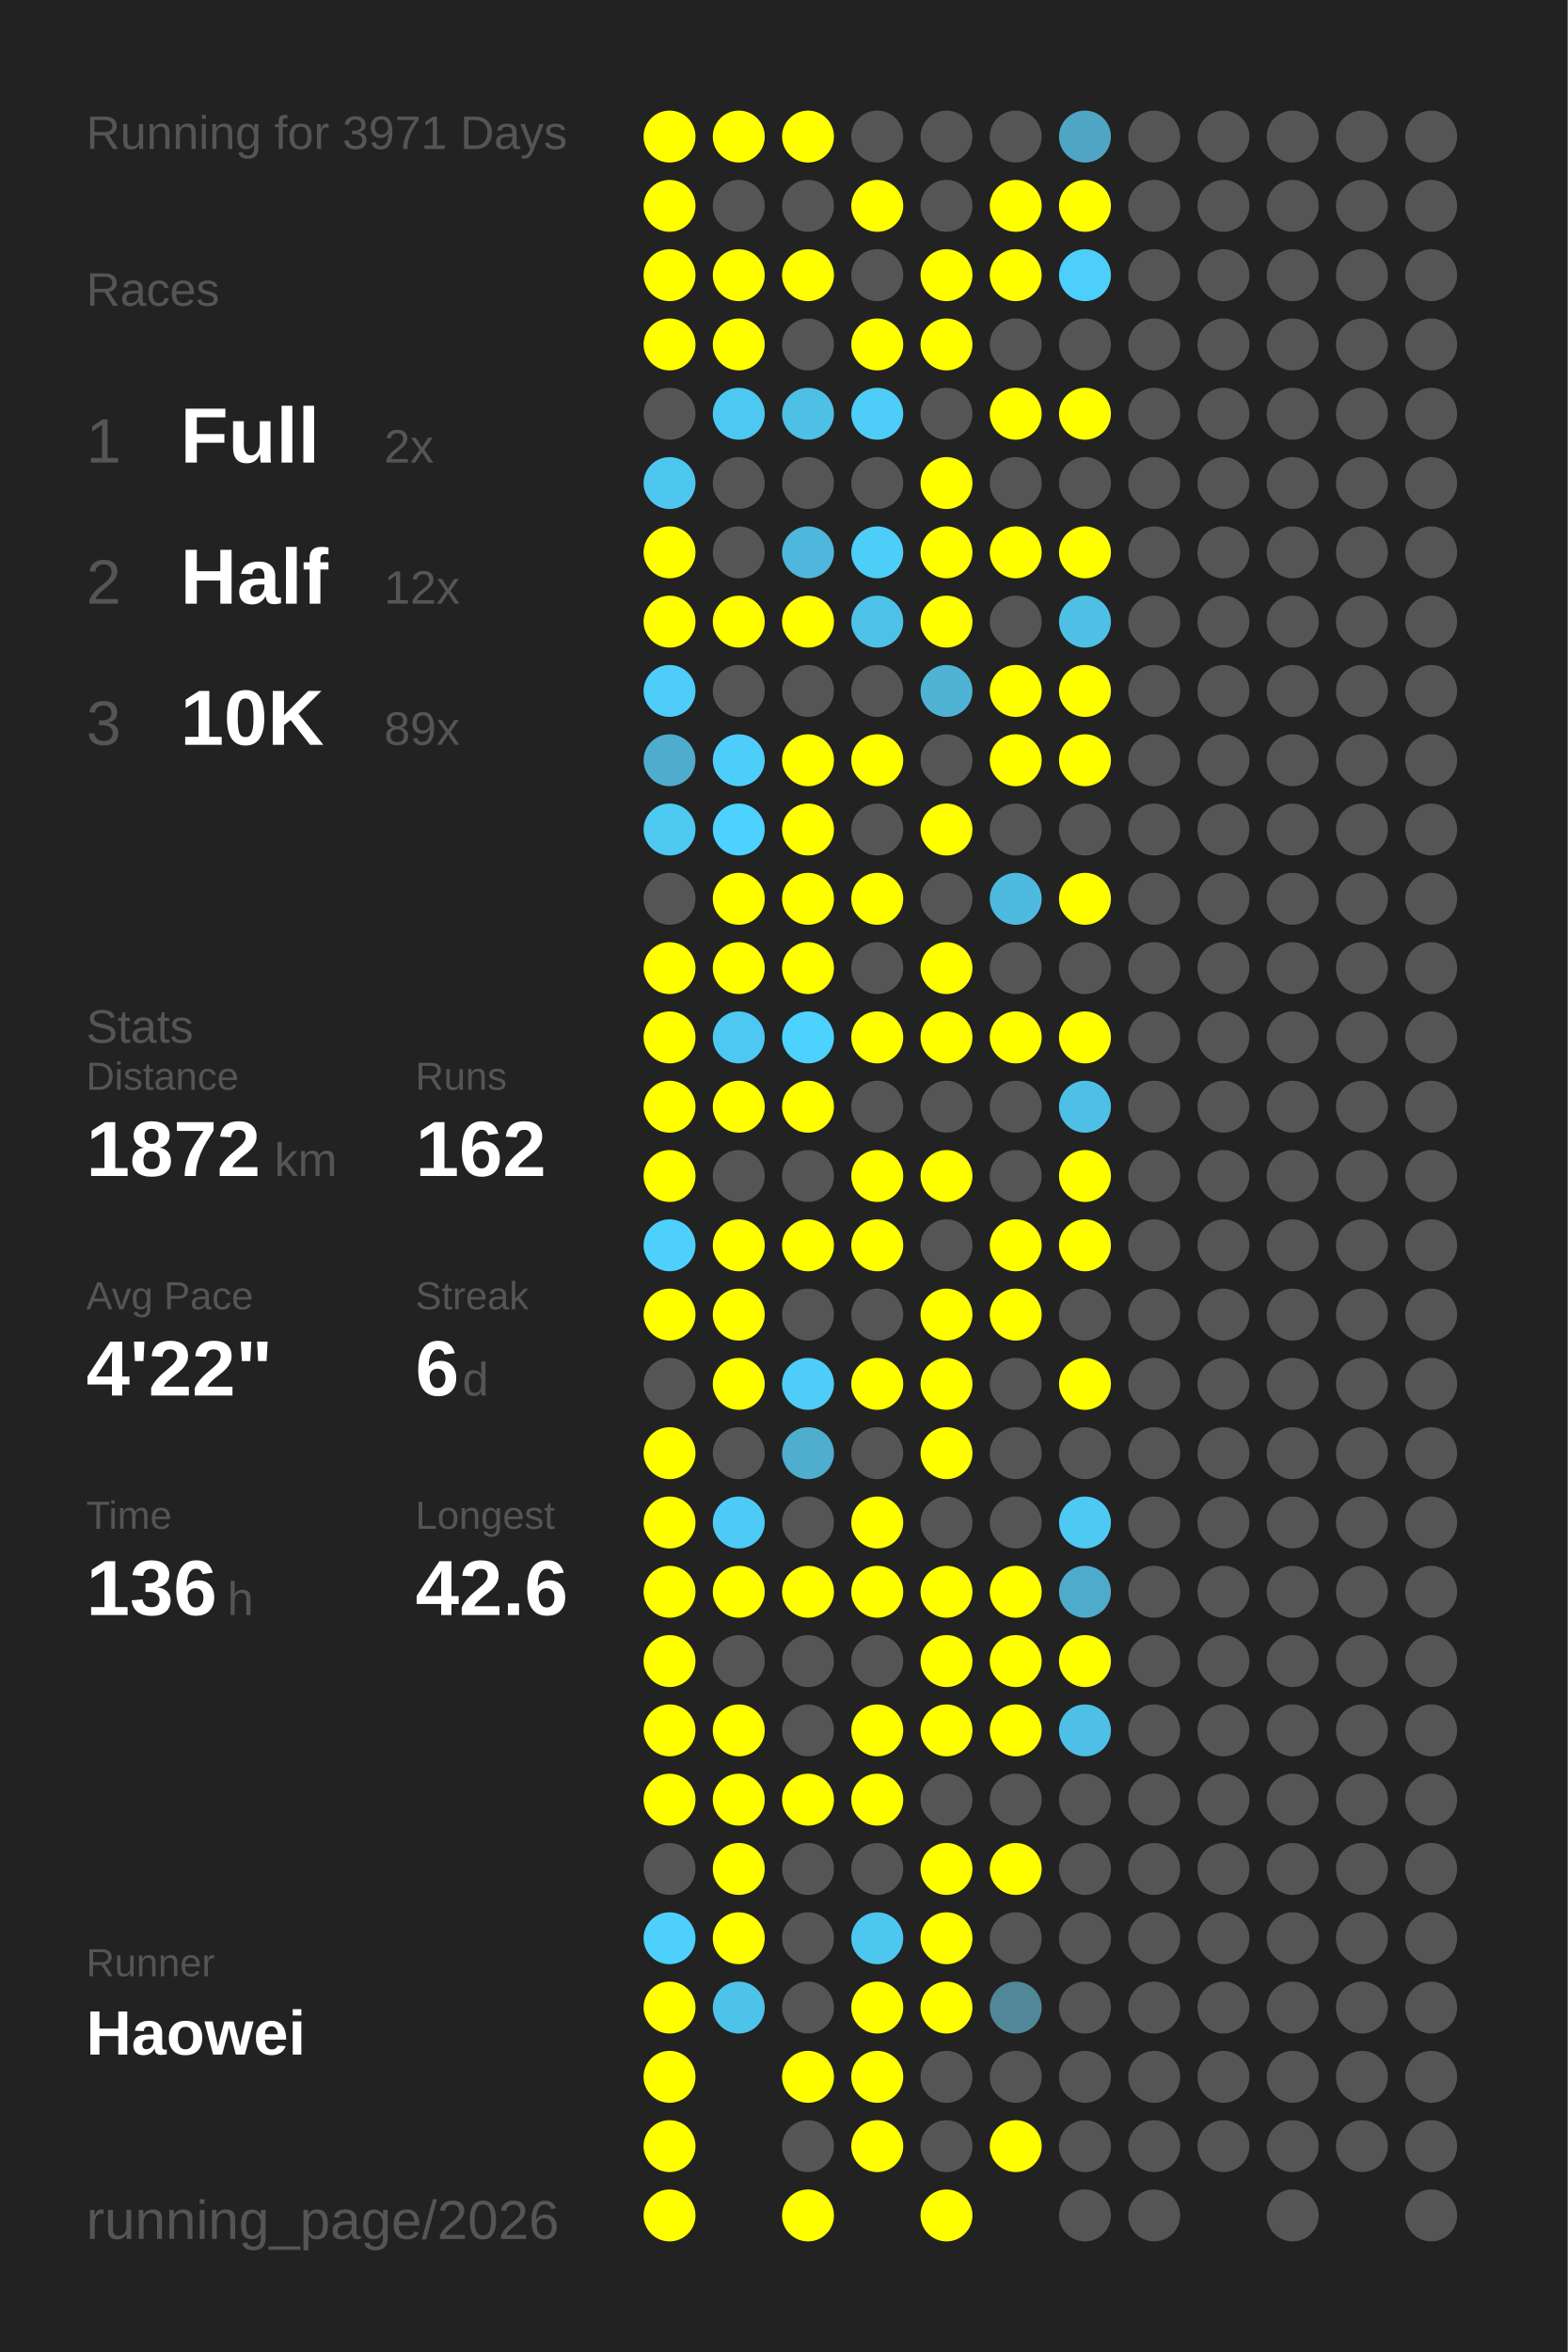
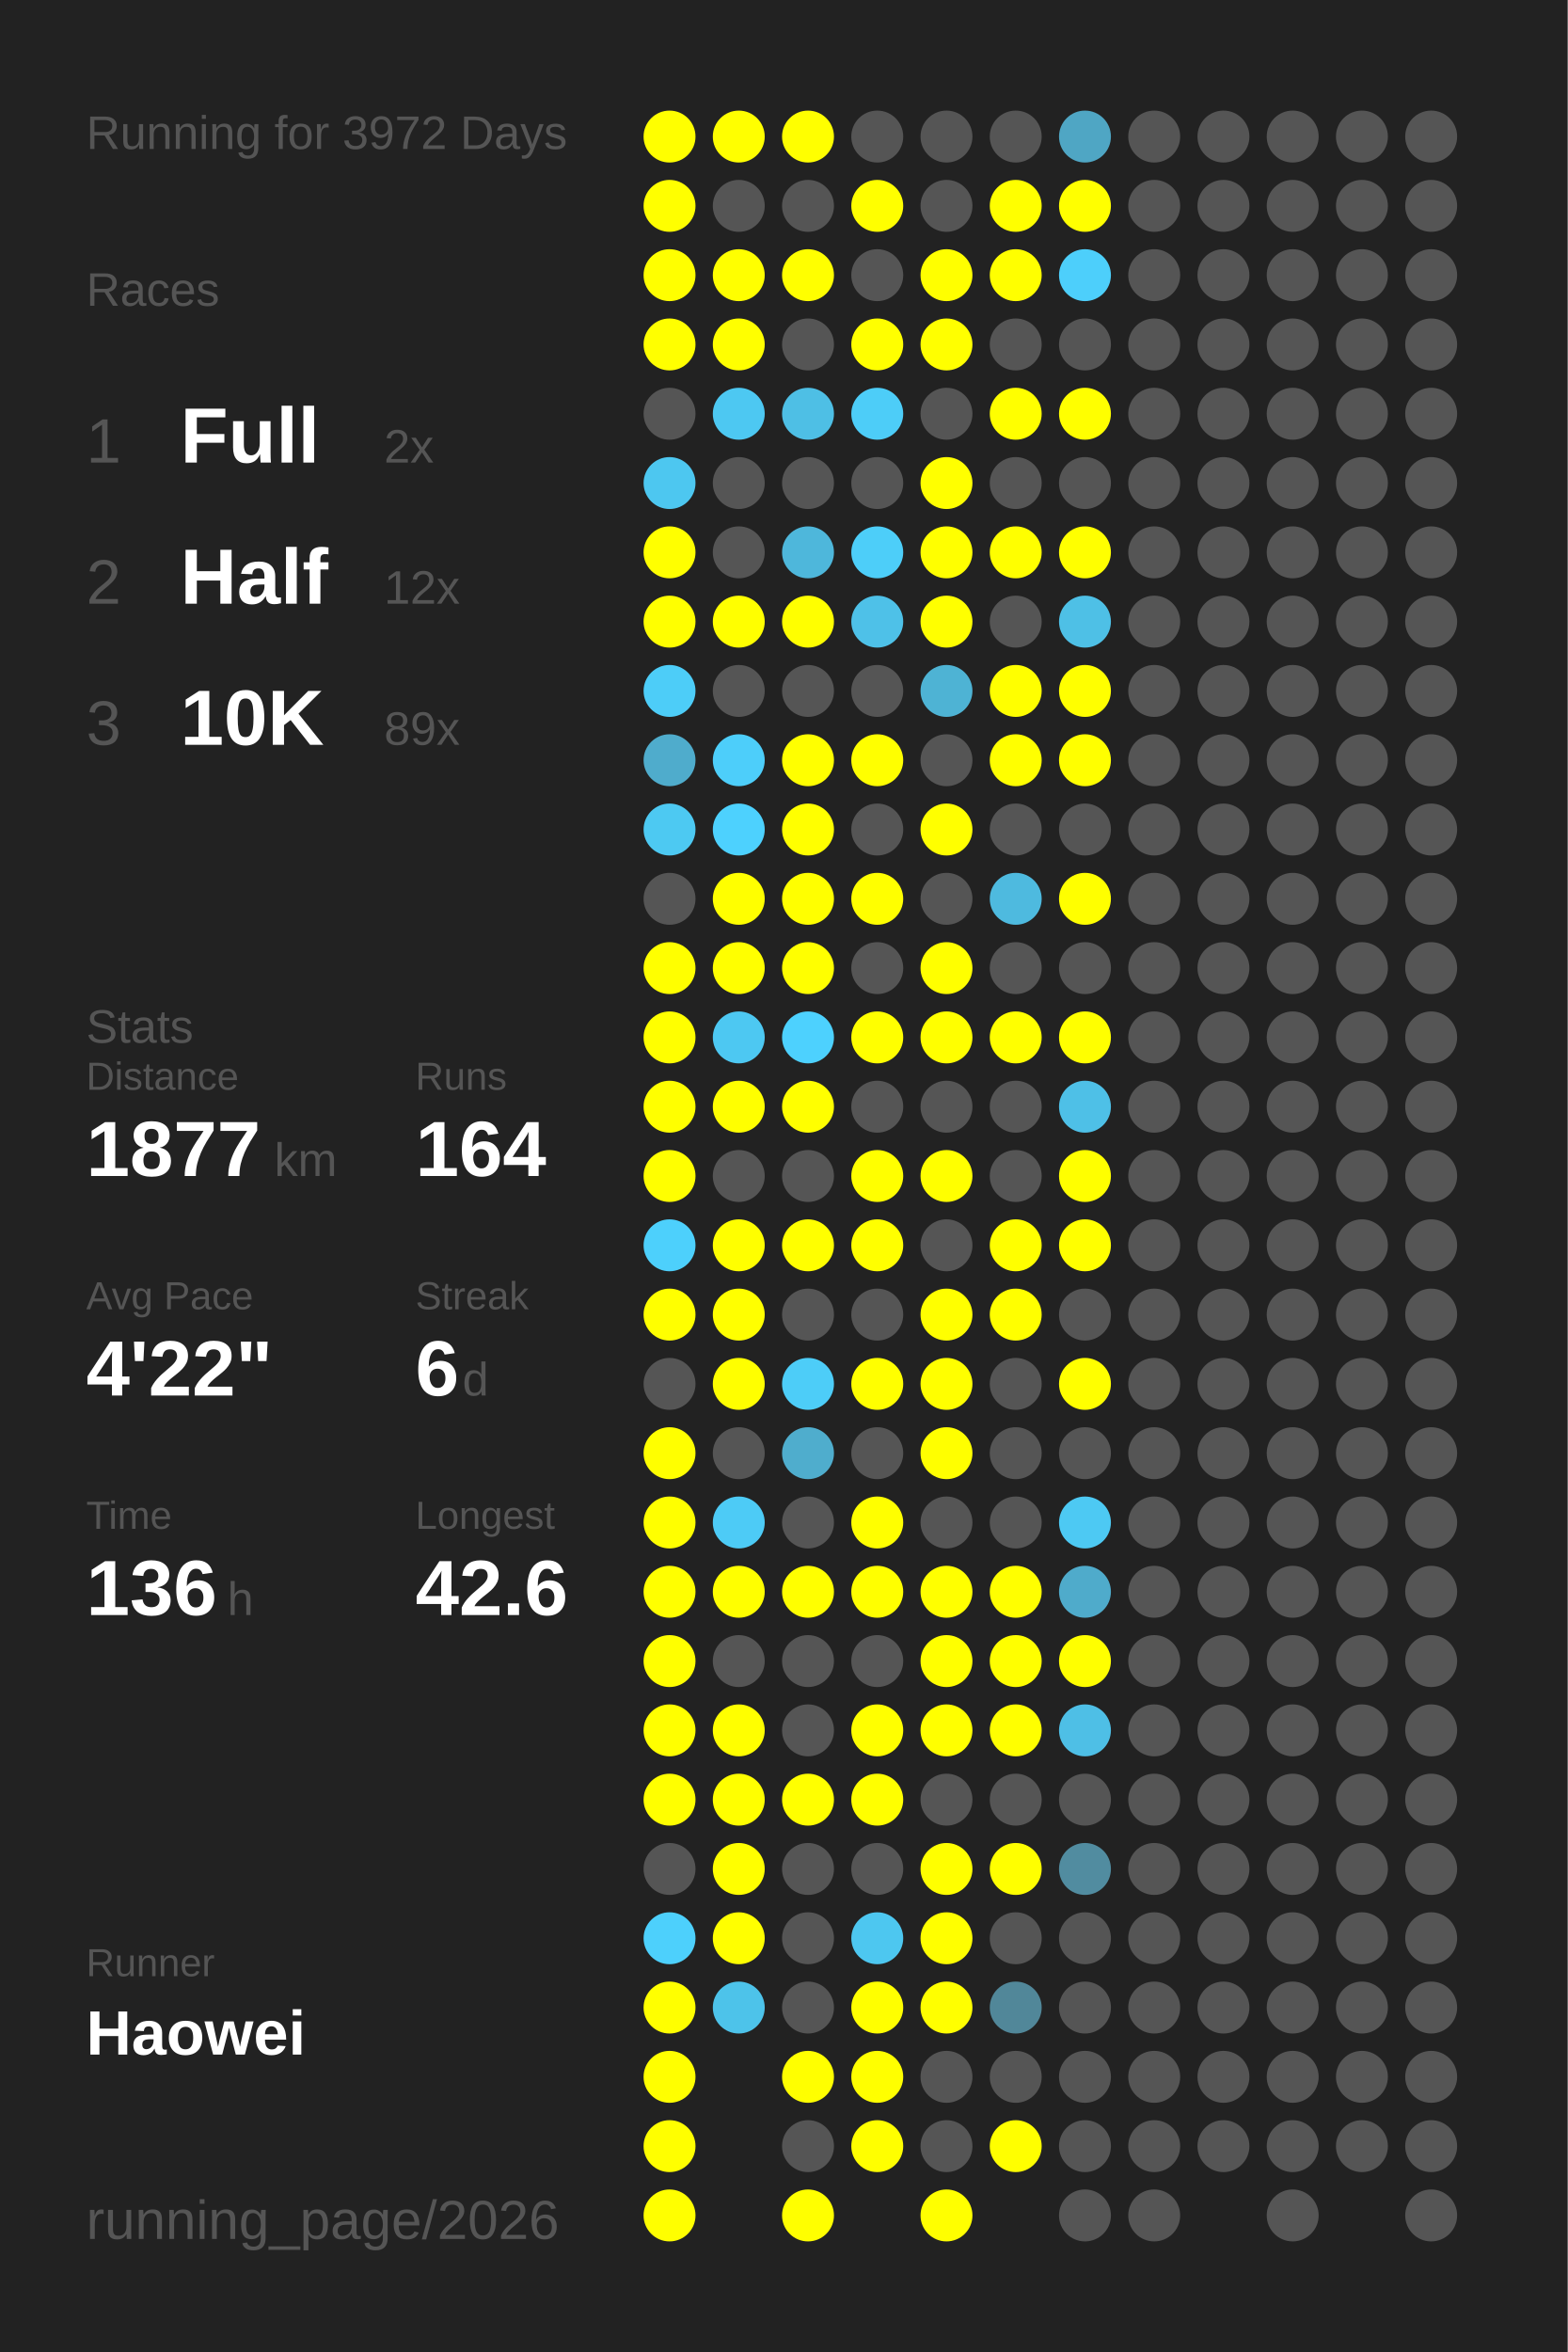
<svg xmlns="http://www.w3.org/2000/svg" baseProfile="full" height="300mm" version="1.1" viewBox="0,0,200,300" width="200mm">
  <defs />
  <rect fill="#222222" height="300" width="200" x="0" y="0" />
-   <text fill="#555555" style="font-size:6px; font-family:Arial;" x="11" y="19">Running for 3971 Days</text>
+   <text fill="#555555" style="font-size:6px; font-family:Arial;" x="11" y="19">Running for 3972 Days</text>
  <text fill="#555555" style="font-size:6px; font-family:Arial;" x="11" y="39">Races</text>
  <text fill="#555555" style="font-size:8px; font-family:Arial;" x="11" y="59">1</text>
  <text fill="#FFFFFF" style="font-size:10px; font-family:Arial; font-weight:bold;" x="23" y="59">Full</text>
  <text fill="#555555" style="font-size:6px; font-family:Arial;" x="49" y="59">2x</text>
  <text fill="#555555" style="font-size:8px; font-family:Arial;" x="11" y="77">2</text>
  <text fill="#FFFFFF" style="font-size:10px; font-family:Arial; font-weight:bold;" x="23" y="77">Half</text>
  <text fill="#555555" style="font-size:6px; font-family:Arial;" x="49" y="77">12x</text>
  <text fill="#555555" style="font-size:8px; font-family:Arial;" x="11" y="95">3</text>
  <text fill="#FFFFFF" style="font-size:10px; font-family:Arial; font-weight:bold;" x="23" y="95">10K</text>
  <text fill="#555555" style="font-size:6px; font-family:Arial;" x="49" y="95">89x</text>
  <text fill="#555555" style="font-size:6px; font-family:Arial;" x="11" y="133">Stats</text>
  <text fill="#555555" style="font-size:5px; font-family:Arial;" x="11" y="139">Distance</text>
-   <text fill="#FFFFFF" style="font-size:10px; font-family:Arial; font-weight:bold;" x="11" y="150">1872</text>
+   <text fill="#FFFFFF" style="font-size:10px; font-family:Arial; font-weight:bold;" x="11" y="150">1877</text>
  <text fill="#555555" style="font-size:6px; font-family:Arial;" x="35" y="150">km</text>
  <text fill="#555555" style="font-size:5px; font-family:Arial;" x="53" y="139">Runs</text>
-   <text fill="#FFFFFF" style="font-size:10px; font-family:Arial; font-weight:bold;" x="53" y="150">162</text>
+   <text fill="#FFFFFF" style="font-size:10px; font-family:Arial; font-weight:bold;" x="53" y="150">164</text>
  <text fill="#555555" style="font-size:5px; font-family:Arial;" x="11" y="167">Avg Pace</text>
  <text fill="#FFFFFF" style="font-size:10px; font-family:Arial; font-weight:bold;" x="11" y="178">4'22"</text>
  <text fill="#555555" style="font-size:5px; font-family:Arial;" x="53" y="167">Streak</text>
  <text fill="#FFFFFF" style="font-size:10px; font-family:Arial; font-weight:bold;" x="53" y="178">6</text>
  <text fill="#555555" style="font-size:6px; font-family:Arial;" x="59" y="178">d</text>
  <text fill="#555555" style="font-size:5px; font-family:Arial;" x="11" y="195">Time</text>
  <text fill="#FFFFFF" style="font-size:10px; font-family:Arial; font-weight:bold;" x="11" y="206">136</text>
  <text fill="#555555" style="font-size:6px; font-family:Arial;" x="29" y="206">h</text>
  <text fill="#555555" style="font-size:5px; font-family:Arial;" x="53" y="195">Longest</text>
  <text fill="#FFFFFF" style="font-size:10px; font-family:Arial; font-weight:bold;" x="53" y="206">42.6</text>
  <text fill="#555555" style="font-size:5px; font-family:Arial;" x="11" y="252.065">Runner</text>
  <text fill="#FFFFFF" style="font-size:8px; font-family:Arial; font-weight:bold;" x="11" y="262.065">Haowei</text>
  <text fill="#555555" style="font-size:7px; font-family:Arial;" x="11" y="285.581">running_page/2026</text>
  <circle cx="85.417" cy="17.419" fill="#FFFF00" r="3.312" />
  <circle cx="85.417" cy="26.258" fill="#FFFF00" r="3.312" />
  <circle cx="85.417" cy="35.097" fill="#FFFF00" r="3.312" />
  <circle cx="85.417" cy="43.935" fill="#FFFF00" r="3.312" />
  <circle cx="85.417" cy="52.774" fill="#555555" r="3.312" />
  <circle cx="85.417" cy="61.613" fill="#4dc7f0" r="3.312" />
  <circle cx="85.417" cy="70.452" fill="#FFFF00" r="3.312" />
  <circle cx="85.417" cy="79.29" fill="#FFFF00" r="3.312" />
  <circle cx="85.417" cy="88.129" fill="#4dcdf8" r="3.312" />
  <circle cx="85.417" cy="96.968" fill="#4faccc" r="3.312" />
  <circle cx="85.417" cy="105.806" fill="#4dc9f2" r="3.312" />
  <circle cx="85.417" cy="114.645" fill="#555555" r="3.312" />
  <circle cx="85.417" cy="123.484" fill="#FFFF00" r="3.312" />
  <circle cx="85.417" cy="132.323" fill="#FFFF00" r="3.312" />
  <circle cx="85.417" cy="141.161" fill="#FFFF00" r="3.312" />
  <circle cx="85.417" cy="150" fill="#FFFF00" r="3.312" />
  <circle cx="85.417" cy="158.839" fill="#4dd0fc" r="3.312" />
  <circle cx="85.417" cy="167.677" fill="#FFFF00" r="3.312" />
  <circle cx="85.417" cy="176.516" fill="#555555" r="3.312" />
  <circle cx="85.417" cy="185.355" fill="#FFFF00" r="3.312" />
  <circle cx="85.417" cy="194.194" fill="#FFFF00" r="3.312" />
  <circle cx="85.417" cy="203.032" fill="#FFFF00" r="3.312" />
  <circle cx="85.417" cy="211.871" fill="#FFFF00" r="3.312" />
  <circle cx="85.417" cy="220.71" fill="#FFFF00" r="3.312" />
  <circle cx="85.417" cy="229.548" fill="#FFFF00" r="3.312" />
  <circle cx="85.417" cy="238.387" fill="#555555" r="3.312" />
  <circle cx="85.417" cy="247.226" fill="#4dd0fc" r="3.312" />
  <circle cx="85.417" cy="256.065" fill="#FFFF00" r="3.312" />
  <circle cx="85.417" cy="264.903" fill="#FFFF00" r="3.312" />
  <circle cx="85.417" cy="273.742" fill="#FFFF00" r="3.312" />
  <circle cx="85.417" cy="282.581" fill="#FFFF00" r="3.312" />
  <circle cx="94.25" cy="17.419" fill="#FFFF00" r="3.312" />
  <circle cx="94.25" cy="26.258" fill="#555555" r="3.312" />
  <circle cx="94.25" cy="35.097" fill="#FFFF00" r="3.312" />
  <circle cx="94.25" cy="43.935" fill="#FFFF00" r="3.312" />
  <circle cx="94.25" cy="52.774" fill="#4dc8f2" r="3.312" />
  <circle cx="94.25" cy="61.613" fill="#555555" r="3.312" />
  <circle cx="94.25" cy="70.452" fill="#555555" r="3.312" />
  <circle cx="94.25" cy="79.29" fill="#FFFF00" r="3.312" />
  <circle cx="94.25" cy="88.129" fill="#555555" r="3.312" />
  <circle cx="94.25" cy="96.968" fill="#4dcefa" r="3.312" />
  <circle cx="94.25" cy="105.806" fill="#4dd1fe" r="3.312" />
  <circle cx="94.25" cy="114.645" fill="#FFFF00" r="3.312" />
  <circle cx="94.25" cy="123.484" fill="#FFFF00" r="3.312" />
  <circle cx="94.25" cy="132.323" fill="#4dc8f2" r="3.312" />
  <circle cx="94.25" cy="141.161" fill="#FFFF00" r="3.312" />
  <circle cx="94.25" cy="150" fill="#555555" r="3.312" />
  <circle cx="94.25" cy="158.839" fill="#FFFF00" r="3.312" />
  <circle cx="94.25" cy="167.677" fill="#FFFF00" r="3.312" />
  <circle cx="94.25" cy="176.516" fill="#FFFF00" r="3.312" />
  <circle cx="94.25" cy="185.355" fill="#555555" r="3.312" />
  <circle cx="94.25" cy="194.194" fill="#4dcbf6" r="3.312" />
  <circle cx="94.25" cy="203.032" fill="#FFFF00" r="3.312" />
  <circle cx="94.25" cy="211.871" fill="#555555" r="3.312" />
  <circle cx="94.25" cy="220.71" fill="#FFFF00" r="3.312" />
  <circle cx="94.25" cy="229.548" fill="#FFFF00" r="3.312" />
  <circle cx="94.25" cy="238.387" fill="#FFFF00" r="3.312" />
  <circle cx="94.25" cy="247.226" fill="#FFFF00" r="3.312" />
  <circle cx="94.25" cy="256.065" fill="#4dc3ea" r="3.312" />
  <circle cx="103.083" cy="17.419" fill="#FFFF00" r="3.312" />
  <circle cx="103.083" cy="26.258" fill="#555555" r="3.312" />
  <circle cx="103.083" cy="35.097" fill="#FFFF00" r="3.312" />
  <circle cx="103.083" cy="43.935" fill="#555555" r="3.312" />
  <circle cx="103.083" cy="52.774" fill="#4ebfe5" r="3.312" />
  <circle cx="103.083" cy="61.613" fill="#555555" r="3.312" />
  <circle cx="103.083" cy="70.452" fill="#4eb7db" r="3.312" />
  <circle cx="103.083" cy="79.29" fill="#FFFF00" r="3.312" />
  <circle cx="103.083" cy="88.129" fill="#555555" r="3.312" />
  <circle cx="103.083" cy="96.968" fill="#FFFF00" r="3.312" />
  <circle cx="103.083" cy="105.806" fill="#FFFF00" r="3.312" />
  <circle cx="103.083" cy="114.645" fill="#FFFF00" r="3.312" />
  <circle cx="103.083" cy="123.484" fill="#FFFF00" r="3.312" />
  <circle cx="103.083" cy="132.323" fill="#4dd1fe" r="3.312" />
  <circle cx="103.083" cy="141.161" fill="#FFFF00" r="3.312" />
  <circle cx="103.083" cy="150" fill="#555555" r="3.312" />
  <circle cx="103.083" cy="158.839" fill="#FFFF00" r="3.312" />
  <circle cx="103.083" cy="167.677" fill="#555555" r="3.312" />
  <circle cx="103.083" cy="176.516" fill="#4dcdf8" r="3.312" />
  <circle cx="103.083" cy="185.355" fill="#4fadcd" r="3.312" />
  <circle cx="103.083" cy="194.194" fill="#555555" r="3.312" />
  <circle cx="103.083" cy="203.032" fill="#FFFF00" r="3.312" />
  <circle cx="103.083" cy="211.871" fill="#555555" r="3.312" />
  <circle cx="103.083" cy="220.71" fill="#555555" r="3.312" />
  <circle cx="103.083" cy="229.548" fill="#FFFF00" r="3.312" />
  <circle cx="103.083" cy="238.387" fill="#555555" r="3.312" />
  <circle cx="103.083" cy="247.226" fill="#555555" r="3.312" />
  <circle cx="103.083" cy="256.065" fill="#555555" r="3.312" />
  <circle cx="103.083" cy="264.903" fill="#FFFF00" r="3.312" />
  <circle cx="103.083" cy="273.742" fill="#555555" r="3.312" />
  <circle cx="103.083" cy="282.581" fill="#FFFF00" r="3.312" />
  <circle cx="111.917" cy="17.419" fill="#555555" r="3.312" />
  <circle cx="111.917" cy="26.258" fill="#FFFF00" r="3.312" />
  <circle cx="111.917" cy="35.097" fill="#555555" r="3.312" />
  <circle cx="111.917" cy="43.935" fill="#FFFF00" r="3.312" />
  <circle cx="111.917" cy="52.774" fill="#4dcdf8" r="3.312" />
  <circle cx="111.917" cy="61.613" fill="#555555" r="3.312" />
  <circle cx="111.917" cy="70.452" fill="#4dcef9" r="3.312" />
  <circle cx="111.917" cy="79.29" fill="#4ec1e8" r="3.312" />
  <circle cx="111.917" cy="88.129" fill="#555555" r="3.312" />
  <circle cx="111.917" cy="96.968" fill="#FFFF00" r="3.312" />
  <circle cx="111.917" cy="105.806" fill="#555555" r="3.312" />
  <circle cx="111.917" cy="114.645" fill="#FFFF00" r="3.312" />
  <circle cx="111.917" cy="123.484" fill="#555555" r="3.312" />
  <circle cx="111.917" cy="132.323" fill="#FFFF00" r="3.312" />
  <circle cx="111.917" cy="141.161" fill="#555555" r="3.312" />
  <circle cx="111.917" cy="150" fill="#FFFF00" r="3.312" />
  <circle cx="111.917" cy="158.839" fill="#FFFF00" r="3.312" />
  <circle cx="111.917" cy="167.677" fill="#555555" r="3.312" />
  <circle cx="111.917" cy="176.516" fill="#FFFF00" r="3.312" />
  <circle cx="111.917" cy="185.355" fill="#555555" r="3.312" />
  <circle cx="111.917" cy="194.194" fill="#FFFF00" r="3.312" />
  <circle cx="111.917" cy="203.032" fill="#FFFF00" r="3.312" />
  <circle cx="111.917" cy="211.871" fill="#555555" r="3.312" />
  <circle cx="111.917" cy="220.71" fill="#FFFF00" r="3.312" />
  <circle cx="111.917" cy="229.548" fill="#FFFF00" r="3.312" />
  <circle cx="111.917" cy="238.387" fill="#555555" r="3.312" />
  <circle cx="111.917" cy="247.226" fill="#4dc7f0" r="3.312" />
  <circle cx="111.917" cy="256.065" fill="#FFFF00" r="3.312" />
  <circle cx="111.917" cy="264.903" fill="#FFFF00" r="3.312" />
  <circle cx="111.917" cy="273.742" fill="#FFFF00" r="3.312" />
  <circle cx="120.75" cy="17.419" fill="#555555" r="3.312" />
  <circle cx="120.75" cy="26.258" fill="#555555" r="3.312" />
  <circle cx="120.75" cy="35.097" fill="#FFFF00" r="3.312" />
  <circle cx="120.75" cy="43.935" fill="#FFFF00" r="3.312" />
  <circle cx="120.75" cy="52.774" fill="#555555" r="3.312" />
  <circle cx="120.75" cy="61.613" fill="#FFFF00" r="3.312" />
  <circle cx="120.75" cy="70.452" fill="#FFFF00" r="3.312" />
  <circle cx="120.75" cy="79.29" fill="#FFFF00" r="3.312" />
  <circle cx="120.75" cy="88.129" fill="#4eb3d4" r="3.312" />
  <circle cx="120.75" cy="96.968" fill="#555555" r="3.312" />
  <circle cx="120.75" cy="105.806" fill="#FFFF00" r="3.312" />
  <circle cx="120.75" cy="114.645" fill="#555555" r="3.312" />
  <circle cx="120.75" cy="123.484" fill="#FFFF00" r="3.312" />
  <circle cx="120.75" cy="132.323" fill="#FFFF00" r="3.312" />
  <circle cx="120.75" cy="141.161" fill="#555555" r="3.312" />
  <circle cx="120.75" cy="150" fill="#FFFF00" r="3.312" />
  <circle cx="120.75" cy="158.839" fill="#555555" r="3.312" />
  <circle cx="120.75" cy="167.677" fill="#FFFF00" r="3.312" />
  <circle cx="120.75" cy="176.516" fill="#FFFF00" r="3.312" />
  <circle cx="120.75" cy="185.355" fill="#FFFF00" r="3.312" />
  <circle cx="120.75" cy="194.194" fill="#555555" r="3.312" />
  <circle cx="120.75" cy="203.032" fill="#FFFF00" r="3.312" />
  <circle cx="120.75" cy="211.871" fill="#FFFF00" r="3.312" />
  <circle cx="120.75" cy="220.71" fill="#FFFF00" r="3.312" />
  <circle cx="120.75" cy="229.548" fill="#555555" r="3.312" />
  <circle cx="120.75" cy="238.387" fill="#FFFF00" r="3.312" />
  <circle cx="120.75" cy="247.226" fill="#FFFF00" r="3.312" />
  <circle cx="120.75" cy="256.065" fill="#FFFF00" r="3.312" />
  <circle cx="120.75" cy="264.903" fill="#555555" r="3.312" />
  <circle cx="120.75" cy="273.742" fill="#555555" r="3.312" />
  <circle cx="120.75" cy="282.581" fill="#FFFF00" r="3.312" />
  <circle cx="129.583" cy="17.419" fill="#555555" r="3.312" />
  <circle cx="129.583" cy="26.258" fill="#FFFF00" r="3.312" />
  <circle cx="129.583" cy="35.097" fill="#FFFF00" r="3.312" />
  <circle cx="129.583" cy="43.935" fill="#555555" r="3.312" />
  <circle cx="129.583" cy="52.774" fill="#FFFF00" r="3.312" />
  <circle cx="129.583" cy="61.613" fill="#555555" r="3.312" />
  <circle cx="129.583" cy="70.452" fill="#FFFF00" r="3.312" />
  <circle cx="129.583" cy="79.29" fill="#555555" r="3.312" />
  <circle cx="129.583" cy="88.129" fill="#FFFF00" r="3.312" />
  <circle cx="129.583" cy="96.968" fill="#FFFF00" r="3.312" />
  <circle cx="129.583" cy="105.806" fill="#555555" r="3.312" />
  <circle cx="129.583" cy="114.645" fill="#4ebadf" r="3.312" />
  <circle cx="129.583" cy="123.484" fill="#555555" r="3.312" />
  <circle cx="129.583" cy="132.323" fill="#FFFF00" r="3.312" />
  <circle cx="129.583" cy="141.161" fill="#555555" r="3.312" />
  <circle cx="129.583" cy="150" fill="#555555" r="3.312" />
  <circle cx="129.583" cy="158.839" fill="#FFFF00" r="3.312" />
  <circle cx="129.583" cy="167.677" fill="#FFFF00" r="3.312" />
  <circle cx="129.583" cy="176.516" fill="#555555" r="3.312" />
  <circle cx="129.583" cy="185.355" fill="#555555" r="3.312" />
  <circle cx="129.583" cy="194.194" fill="#555555" r="3.312" />
  <circle cx="129.583" cy="203.032" fill="#FFFF00" r="3.312" />
  <circle cx="129.583" cy="211.871" fill="#FFFF00" r="3.312" />
  <circle cx="129.583" cy="220.71" fill="#FFFF00" r="3.312" />
  <circle cx="129.583" cy="229.548" fill="#555555" r="3.312" />
  <circle cx="129.583" cy="238.387" fill="#FFFF00" r="3.312" />
  <circle cx="129.583" cy="247.226" fill="#555555" r="3.312" />
  <circle cx="129.583" cy="256.065" fill="#518799" r="3.312" />
  <circle cx="129.583" cy="264.903" fill="#555555" r="3.312" />
  <circle cx="129.583" cy="273.742" fill="#FFFF00" r="3.312" />
  <circle cx="138.417" cy="17.419" fill="#4fa6c4" r="3.312" />
  <circle cx="138.417" cy="26.258" fill="#FFFF00" r="3.312" />
  <circle cx="138.417" cy="35.097" fill="#4dcffb" r="3.312" />
  <circle cx="138.417" cy="43.935" fill="#555555" r="3.312" />
  <circle cx="138.417" cy="52.774" fill="#FFFF00" r="3.312" />
  <circle cx="138.417" cy="61.613" fill="#555555" r="3.312" />
  <circle cx="138.417" cy="70.452" fill="#FFFF00" r="3.312" />
  <circle cx="138.417" cy="79.29" fill="#4ec0e6" r="3.312" />
  <circle cx="138.417" cy="88.129" fill="#FFFF00" r="3.312" />
  <circle cx="138.417" cy="96.968" fill="#FFFF00" r="3.312" />
  <circle cx="138.417" cy="105.806" fill="#555555" r="3.312" />
  <circle cx="138.417" cy="114.645" fill="#FFFF00" r="3.312" />
  <circle cx="138.417" cy="123.484" fill="#555555" r="3.312" />
  <circle cx="138.417" cy="132.323" fill="#FFFF00" r="3.312" />
  <circle cx="138.417" cy="141.161" fill="#4ec0e7" r="3.312" />
  <circle cx="138.417" cy="150" fill="#FFFF00" r="3.312" />
  <circle cx="138.417" cy="158.839" fill="#FFFF00" r="3.312" />
  <circle cx="138.417" cy="167.677" fill="#555555" r="3.312" />
  <circle cx="138.417" cy="176.516" fill="#FFFF00" r="3.312" />
  <circle cx="138.417" cy="185.355" fill="#555555" r="3.312" />
  <circle cx="138.417" cy="194.194" fill="#4dc9f3" r="3.312" />
  <circle cx="138.417" cy="203.032" fill="#4fabcb" r="3.312" />
  <circle cx="138.417" cy="211.871" fill="#FFFF00" r="3.312" />
  <circle cx="138.417" cy="220.71" fill="#4ebfe6" r="3.312" />
  <circle cx="138.417" cy="229.548" fill="#555555" r="3.312" />
-   <circle cx="138.417" cy="238.387" fill="#555555" r="3.312" />
+   <circle cx="138.417" cy="238.387" fill="#518ca0" r="3.312" />
  <circle cx="138.417" cy="247.226" fill="#555555" r="3.312" />
  <circle cx="138.417" cy="256.065" fill="#555555" r="3.312" />
  <circle cx="138.417" cy="264.903" fill="#555555" r="3.312" />
  <circle cx="138.417" cy="273.742" fill="#555555" r="3.312" />
  <circle cx="138.417" cy="282.581" fill="#555555" r="3.312" />
  <circle cx="147.25" cy="17.419" fill="#555555" r="3.312" />
  <circle cx="147.25" cy="26.258" fill="#555555" r="3.312" />
  <circle cx="147.25" cy="35.097" fill="#555555" r="3.312" />
  <circle cx="147.25" cy="43.935" fill="#555555" r="3.312" />
  <circle cx="147.25" cy="52.774" fill="#555555" r="3.312" />
  <circle cx="147.25" cy="61.613" fill="#555555" r="3.312" />
  <circle cx="147.25" cy="70.452" fill="#555555" r="3.312" />
  <circle cx="147.25" cy="79.29" fill="#555555" r="3.312" />
  <circle cx="147.25" cy="88.129" fill="#555555" r="3.312" />
  <circle cx="147.25" cy="96.968" fill="#555555" r="3.312" />
  <circle cx="147.25" cy="105.806" fill="#555555" r="3.312" />
  <circle cx="147.25" cy="114.645" fill="#555555" r="3.312" />
  <circle cx="147.25" cy="123.484" fill="#555555" r="3.312" />
  <circle cx="147.25" cy="132.323" fill="#555555" r="3.312" />
  <circle cx="147.25" cy="141.161" fill="#555555" r="3.312" />
  <circle cx="147.25" cy="150" fill="#555555" r="3.312" />
  <circle cx="147.25" cy="158.839" fill="#555555" r="3.312" />
  <circle cx="147.25" cy="167.677" fill="#555555" r="3.312" />
  <circle cx="147.25" cy="176.516" fill="#555555" r="3.312" />
  <circle cx="147.25" cy="185.355" fill="#555555" r="3.312" />
  <circle cx="147.25" cy="194.194" fill="#555555" r="3.312" />
  <circle cx="147.25" cy="203.032" fill="#555555" r="3.312" />
  <circle cx="147.25" cy="211.871" fill="#555555" r="3.312" />
  <circle cx="147.25" cy="220.71" fill="#555555" r="3.312" />
  <circle cx="147.25" cy="229.548" fill="#555555" r="3.312" />
  <circle cx="147.25" cy="238.387" fill="#555555" r="3.312" />
  <circle cx="147.25" cy="247.226" fill="#555555" r="3.312" />
  <circle cx="147.25" cy="256.065" fill="#555555" r="3.312" />
  <circle cx="147.25" cy="264.903" fill="#555555" r="3.312" />
  <circle cx="147.25" cy="273.742" fill="#555555" r="3.312" />
  <circle cx="147.25" cy="282.581" fill="#555555" r="3.312" />
  <circle cx="156.083" cy="17.419" fill="#555555" r="3.312" />
  <circle cx="156.083" cy="26.258" fill="#555555" r="3.312" />
  <circle cx="156.083" cy="35.097" fill="#555555" r="3.312" />
  <circle cx="156.083" cy="43.935" fill="#555555" r="3.312" />
  <circle cx="156.083" cy="52.774" fill="#555555" r="3.312" />
  <circle cx="156.083" cy="61.613" fill="#555555" r="3.312" />
  <circle cx="156.083" cy="70.452" fill="#555555" r="3.312" />
  <circle cx="156.083" cy="79.29" fill="#555555" r="3.312" />
  <circle cx="156.083" cy="88.129" fill="#555555" r="3.312" />
  <circle cx="156.083" cy="96.968" fill="#555555" r="3.312" />
  <circle cx="156.083" cy="105.806" fill="#555555" r="3.312" />
  <circle cx="156.083" cy="114.645" fill="#555555" r="3.312" />
  <circle cx="156.083" cy="123.484" fill="#555555" r="3.312" />
  <circle cx="156.083" cy="132.323" fill="#555555" r="3.312" />
  <circle cx="156.083" cy="141.161" fill="#555555" r="3.312" />
  <circle cx="156.083" cy="150" fill="#555555" r="3.312" />
  <circle cx="156.083" cy="158.839" fill="#555555" r="3.312" />
  <circle cx="156.083" cy="167.677" fill="#555555" r="3.312" />
  <circle cx="156.083" cy="176.516" fill="#555555" r="3.312" />
  <circle cx="156.083" cy="185.355" fill="#555555" r="3.312" />
  <circle cx="156.083" cy="194.194" fill="#555555" r="3.312" />
  <circle cx="156.083" cy="203.032" fill="#555555" r="3.312" />
  <circle cx="156.083" cy="211.871" fill="#555555" r="3.312" />
  <circle cx="156.083" cy="220.71" fill="#555555" r="3.312" />
  <circle cx="156.083" cy="229.548" fill="#555555" r="3.312" />
  <circle cx="156.083" cy="238.387" fill="#555555" r="3.312" />
  <circle cx="156.083" cy="247.226" fill="#555555" r="3.312" />
  <circle cx="156.083" cy="256.065" fill="#555555" r="3.312" />
  <circle cx="156.083" cy="264.903" fill="#555555" r="3.312" />
  <circle cx="156.083" cy="273.742" fill="#555555" r="3.312" />
  <circle cx="164.917" cy="17.419" fill="#555555" r="3.312" />
  <circle cx="164.917" cy="26.258" fill="#555555" r="3.312" />
  <circle cx="164.917" cy="35.097" fill="#555555" r="3.312" />
  <circle cx="164.917" cy="43.935" fill="#555555" r="3.312" />
  <circle cx="164.917" cy="52.774" fill="#555555" r="3.312" />
  <circle cx="164.917" cy="61.613" fill="#555555" r="3.312" />
  <circle cx="164.917" cy="70.452" fill="#555555" r="3.312" />
  <circle cx="164.917" cy="79.29" fill="#555555" r="3.312" />
  <circle cx="164.917" cy="88.129" fill="#555555" r="3.312" />
  <circle cx="164.917" cy="96.968" fill="#555555" r="3.312" />
  <circle cx="164.917" cy="105.806" fill="#555555" r="3.312" />
  <circle cx="164.917" cy="114.645" fill="#555555" r="3.312" />
  <circle cx="164.917" cy="123.484" fill="#555555" r="3.312" />
  <circle cx="164.917" cy="132.323" fill="#555555" r="3.312" />
  <circle cx="164.917" cy="141.161" fill="#555555" r="3.312" />
  <circle cx="164.917" cy="150" fill="#555555" r="3.312" />
  <circle cx="164.917" cy="158.839" fill="#555555" r="3.312" />
  <circle cx="164.917" cy="167.677" fill="#555555" r="3.312" />
  <circle cx="164.917" cy="176.516" fill="#555555" r="3.312" />
  <circle cx="164.917" cy="185.355" fill="#555555" r="3.312" />
  <circle cx="164.917" cy="194.194" fill="#555555" r="3.312" />
  <circle cx="164.917" cy="203.032" fill="#555555" r="3.312" />
  <circle cx="164.917" cy="211.871" fill="#555555" r="3.312" />
  <circle cx="164.917" cy="220.71" fill="#555555" r="3.312" />
  <circle cx="164.917" cy="229.548" fill="#555555" r="3.312" />
  <circle cx="164.917" cy="238.387" fill="#555555" r="3.312" />
  <circle cx="164.917" cy="247.226" fill="#555555" r="3.312" />
  <circle cx="164.917" cy="256.065" fill="#555555" r="3.312" />
  <circle cx="164.917" cy="264.903" fill="#555555" r="3.312" />
  <circle cx="164.917" cy="273.742" fill="#555555" r="3.312" />
  <circle cx="164.917" cy="282.581" fill="#555555" r="3.312" />
  <circle cx="173.75" cy="17.419" fill="#555555" r="3.312" />
  <circle cx="173.75" cy="26.258" fill="#555555" r="3.312" />
  <circle cx="173.75" cy="35.097" fill="#555555" r="3.312" />
  <circle cx="173.75" cy="43.935" fill="#555555" r="3.312" />
  <circle cx="173.75" cy="52.774" fill="#555555" r="3.312" />
  <circle cx="173.75" cy="61.613" fill="#555555" r="3.312" />
  <circle cx="173.75" cy="70.452" fill="#555555" r="3.312" />
  <circle cx="173.75" cy="79.29" fill="#555555" r="3.312" />
  <circle cx="173.75" cy="88.129" fill="#555555" r="3.312" />
  <circle cx="173.75" cy="96.968" fill="#555555" r="3.312" />
  <circle cx="173.75" cy="105.806" fill="#555555" r="3.312" />
  <circle cx="173.75" cy="114.645" fill="#555555" r="3.312" />
  <circle cx="173.75" cy="123.484" fill="#555555" r="3.312" />
  <circle cx="173.75" cy="132.323" fill="#555555" r="3.312" />
  <circle cx="173.75" cy="141.161" fill="#555555" r="3.312" />
  <circle cx="173.75" cy="150" fill="#555555" r="3.312" />
  <circle cx="173.75" cy="158.839" fill="#555555" r="3.312" />
  <circle cx="173.75" cy="167.677" fill="#555555" r="3.312" />
  <circle cx="173.75" cy="176.516" fill="#555555" r="3.312" />
  <circle cx="173.75" cy="185.355" fill="#555555" r="3.312" />
  <circle cx="173.75" cy="194.194" fill="#555555" r="3.312" />
  <circle cx="173.75" cy="203.032" fill="#555555" r="3.312" />
  <circle cx="173.75" cy="211.871" fill="#555555" r="3.312" />
  <circle cx="173.75" cy="220.71" fill="#555555" r="3.312" />
  <circle cx="173.75" cy="229.548" fill="#555555" r="3.312" />
  <circle cx="173.75" cy="238.387" fill="#555555" r="3.312" />
  <circle cx="173.75" cy="247.226" fill="#555555" r="3.312" />
  <circle cx="173.75" cy="256.065" fill="#555555" r="3.312" />
  <circle cx="173.75" cy="264.903" fill="#555555" r="3.312" />
  <circle cx="173.75" cy="273.742" fill="#555555" r="3.312" />
  <circle cx="182.583" cy="17.419" fill="#555555" r="3.312" />
  <circle cx="182.583" cy="26.258" fill="#555555" r="3.312" />
  <circle cx="182.583" cy="35.097" fill="#555555" r="3.312" />
  <circle cx="182.583" cy="43.935" fill="#555555" r="3.312" />
  <circle cx="182.583" cy="52.774" fill="#555555" r="3.312" />
  <circle cx="182.583" cy="61.613" fill="#555555" r="3.312" />
  <circle cx="182.583" cy="70.452" fill="#555555" r="3.312" />
  <circle cx="182.583" cy="79.29" fill="#555555" r="3.312" />
  <circle cx="182.583" cy="88.129" fill="#555555" r="3.312" />
  <circle cx="182.583" cy="96.968" fill="#555555" r="3.312" />
  <circle cx="182.583" cy="105.806" fill="#555555" r="3.312" />
  <circle cx="182.583" cy="114.645" fill="#555555" r="3.312" />
  <circle cx="182.583" cy="123.484" fill="#555555" r="3.312" />
  <circle cx="182.583" cy="132.323" fill="#555555" r="3.312" />
  <circle cx="182.583" cy="141.161" fill="#555555" r="3.312" />
  <circle cx="182.583" cy="150" fill="#555555" r="3.312" />
  <circle cx="182.583" cy="158.839" fill="#555555" r="3.312" />
  <circle cx="182.583" cy="167.677" fill="#555555" r="3.312" />
  <circle cx="182.583" cy="176.516" fill="#555555" r="3.312" />
  <circle cx="182.583" cy="185.355" fill="#555555" r="3.312" />
  <circle cx="182.583" cy="194.194" fill="#555555" r="3.312" />
  <circle cx="182.583" cy="203.032" fill="#555555" r="3.312" />
  <circle cx="182.583" cy="211.871" fill="#555555" r="3.312" />
  <circle cx="182.583" cy="220.71" fill="#555555" r="3.312" />
  <circle cx="182.583" cy="229.548" fill="#555555" r="3.312" />
  <circle cx="182.583" cy="238.387" fill="#555555" r="3.312" />
  <circle cx="182.583" cy="247.226" fill="#555555" r="3.312" />
  <circle cx="182.583" cy="256.065" fill="#555555" r="3.312" />
  <circle cx="182.583" cy="264.903" fill="#555555" r="3.312" />
  <circle cx="182.583" cy="273.742" fill="#555555" r="3.312" />
  <circle cx="182.583" cy="282.581" fill="#555555" r="3.312" />
</svg>
